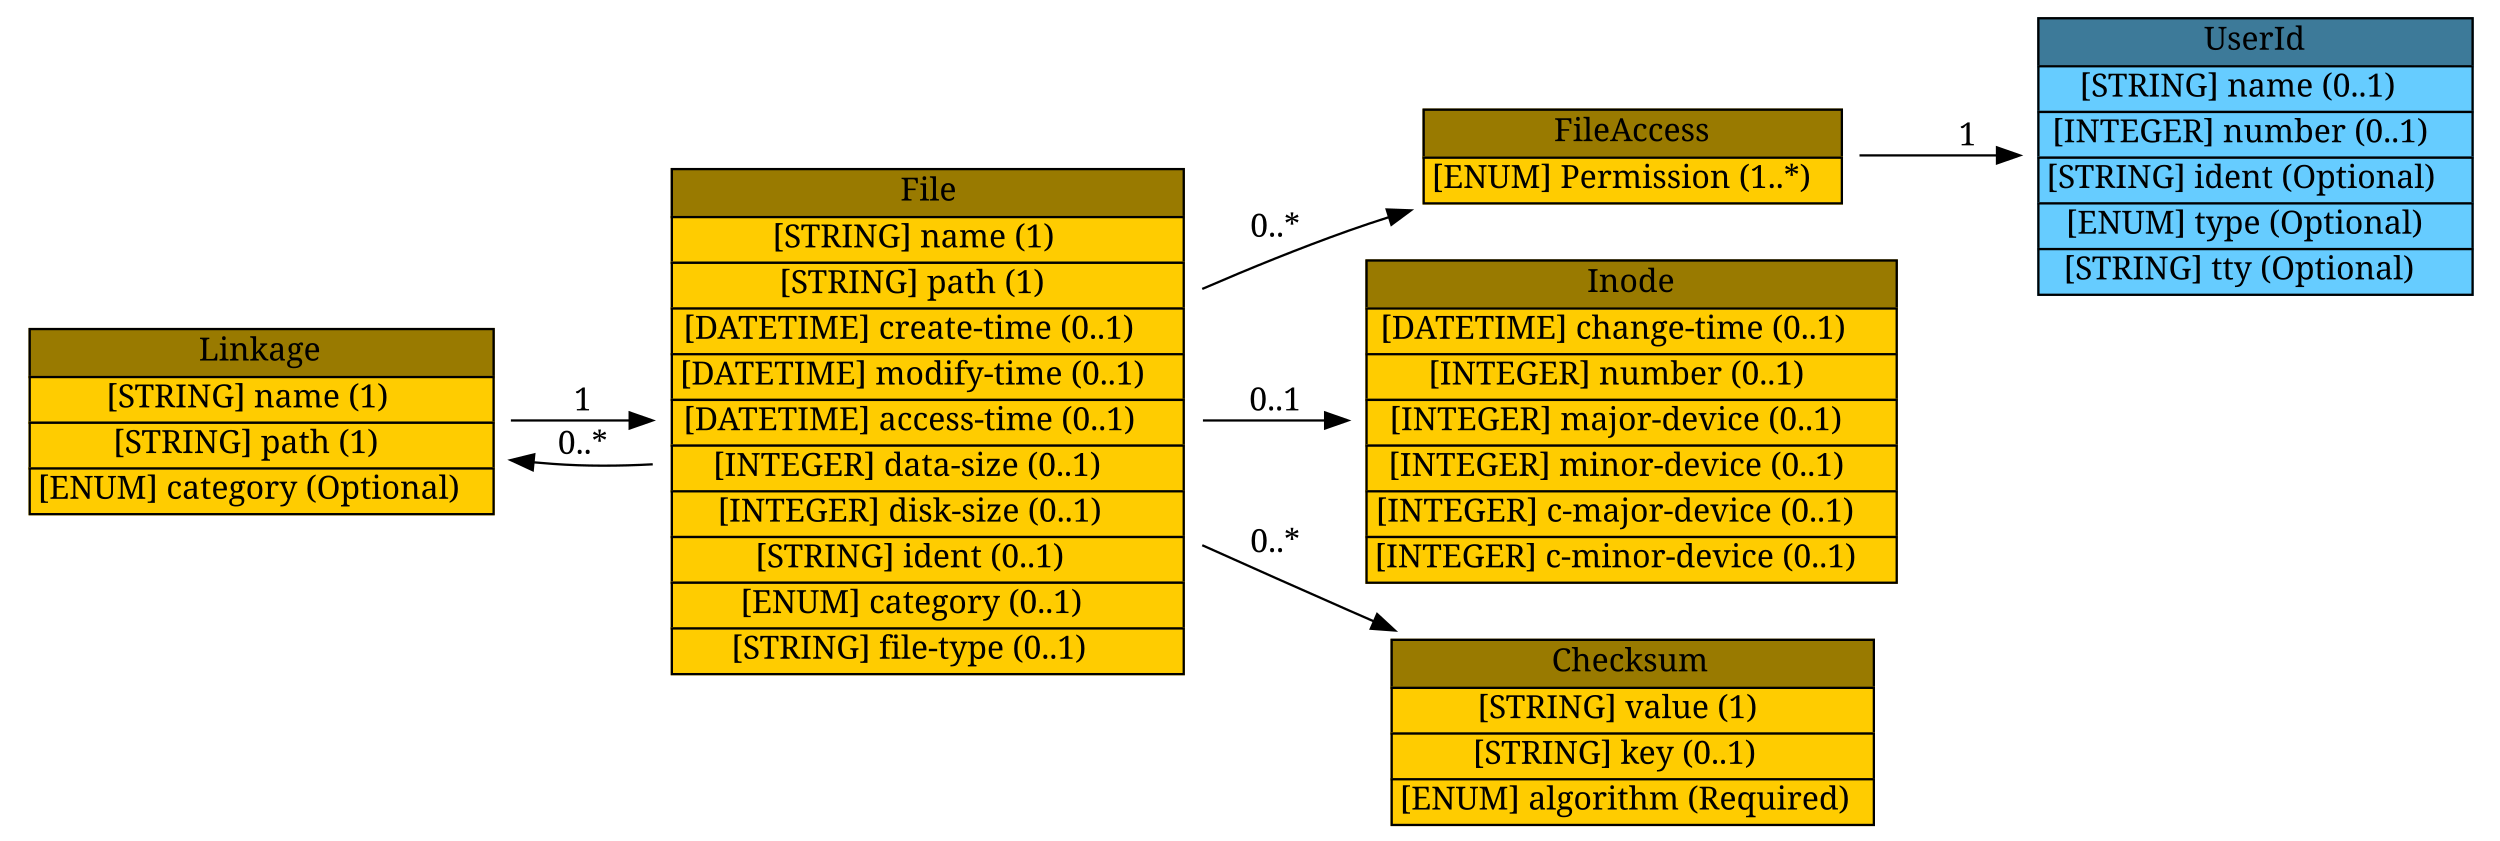
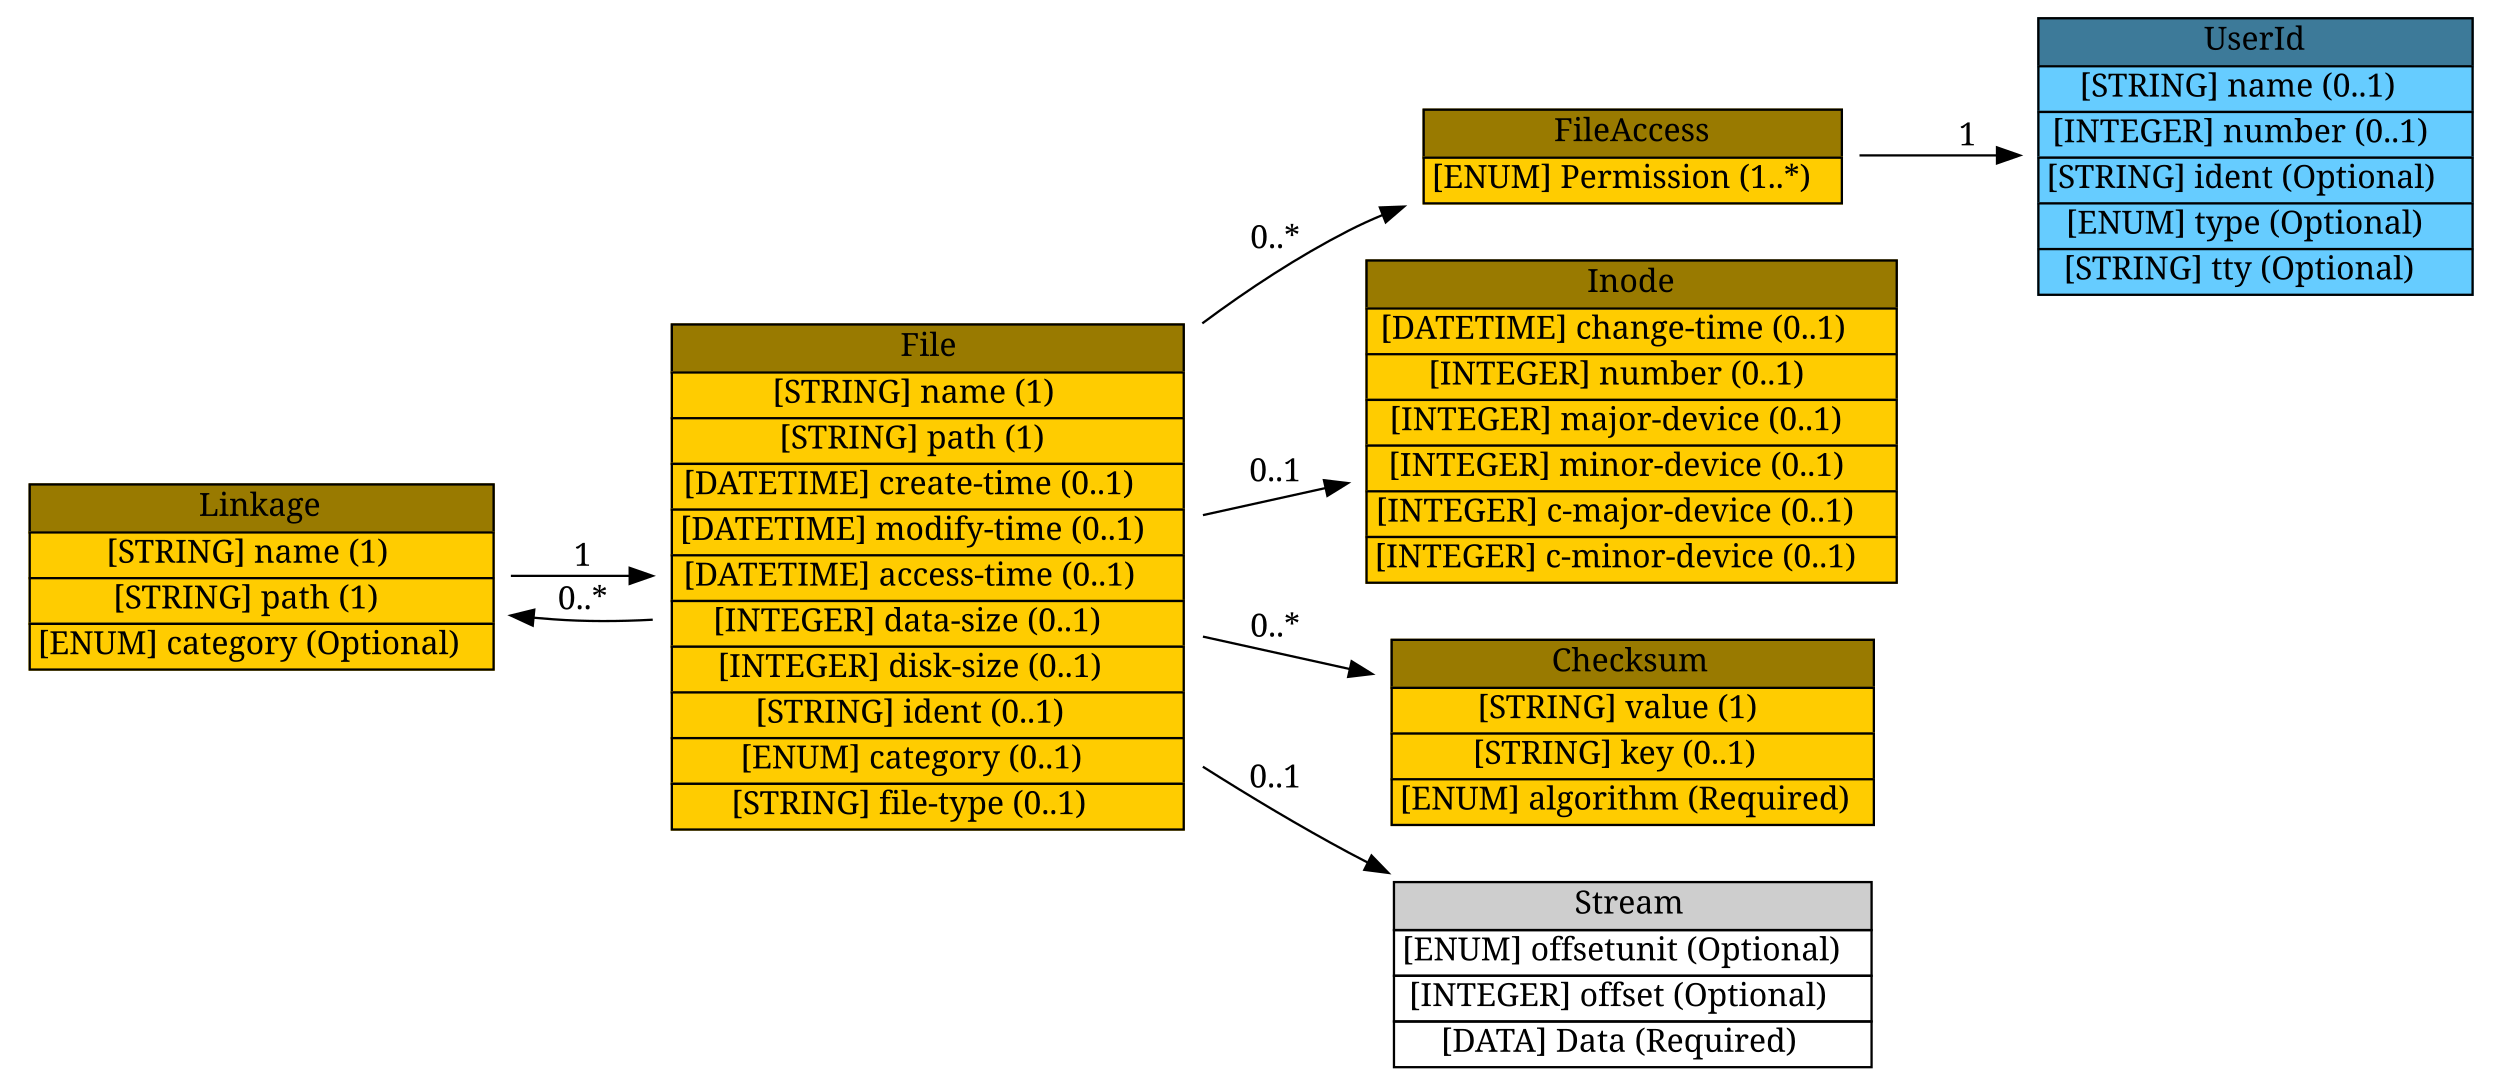
- <svg xmlns="http://www.w3.org/2000/svg" xmlns:xlink="http://www.w3.org/1999/xlink" width="1094pt" height="368pt" viewBox="0.00 0.00 1094.00 368.00">
-   <g id="graph1" class="graph" transform="scale(1 1) rotate(0) translate(4 364)">
-     <polygon fill="white" stroke="white" points="-4,5 -4,-364 1091,-364 1091,5 -4,5" />
+ <svg xmlns="http://www.w3.org/2000/svg" xmlns:xlink="http://www.w3.org/1999/xlink" width="1094pt" height="474pt" viewBox="0.00 0.00 1094.00 474.00">
+   <g id="graph1" class="graph" transform="scale(1 1) rotate(0) translate(4 470)">
+     <polygon fill="white" stroke="white" points="-4,5 -4,-470 1091,-470 1091,5 -4,5" />
    <g id="node1" class="node">
      <a xlink:href="#" xlink:title="The Linkage class represents file system connections between the file described in the &lt;File&gt; element and other objects in the file system. For example, if the &lt;File&gt; element is a symbolic link or shortcut, then the &lt;Linkage&gt; element should contain the name of the object the link points to. Further information can be provided about the object in the &lt;Linkage&gt; element with another &lt;File&gt; element, if appropriate. ">
-         <polygon fill="#997a00" stroke="#997a00" points="9,-199 9,-220 212,-220 212,-199 9,-199" />
-         <polygon fill="none" stroke="black" points="9,-199 9,-220 212,-220 212,-199 9,-199" />
-         <text text-anchor="start" x="83" y="-206.233" font-family="Times Roman,serif" font-size="14.00">Linkage</text>
+         <polygon fill="#997a00" stroke="#997a00" points="9,-237 9,-258 212,-258 212,-237 9,-237" />
+         <polygon fill="none" stroke="black" points="9,-237 9,-258 212,-258 212,-237 9,-237" />
+         <text text-anchor="start" x="83" y="-244.233" font-family="Times Roman,serif" font-size="14.00">Linkage</text>
      </a>
      <a xlink:href="#" xlink:title="The name of the file system object, not including the path.">
-         <polygon fill="#ffcc00" stroke="#ffcc00" points="9,-179 9,-199 212,-199 212,-179 9,-179" />
-         <polygon fill="none" stroke="black" points="9,-179 9,-199 212,-199 212,-179 9,-179" />
-         <text text-anchor="start" x="42.5" y="-185.733" font-family="Times Roman,serif" font-size="14.00">[STRING] name (1) </text>
+         <polygon fill="#ffcc00" stroke="#ffcc00" points="9,-217 9,-237 212,-237 212,-217 9,-217" />
+         <polygon fill="none" stroke="black" points="9,-217 9,-237 212,-237 212,-217 9,-217" />
+         <text text-anchor="start" x="42.5" y="-223.733" font-family="Times Roman,serif" font-size="14.00">[STRING] name (1) </text>
      </a>
      <a xlink:href="#" xlink:title="The full path to the file system object, including the name.  The path name should be represented in as &quot;universal&quot; a manner as possible, to facilitate processing of the alert.">
-         <polygon fill="#ffcc00" stroke="#ffcc00" points="9,-159 9,-179 212,-179 212,-159 9,-159" />
-         <polygon fill="none" stroke="black" points="9,-159 9,-179 212,-179 212,-159 9,-159" />
-         <text text-anchor="start" x="45.5" y="-165.733" font-family="Times Roman,serif" font-size="14.00">[STRING] path (1) </text>
+         <polygon fill="#ffcc00" stroke="#ffcc00" points="9,-197 9,-217 212,-217 212,-197 9,-197" />
+         <polygon fill="none" stroke="black" points="9,-197 9,-217 212,-217 212,-197 9,-197" />
+         <text text-anchor="start" x="45.5" y="-203.733" font-family="Times Roman,serif" font-size="14.00">[STRING] path (1) </text>
      </a>
      <a xlink:href="#" xlink:title="Section 10.)">
-         <polygon fill="#ffcc00" stroke="#ffcc00" points="9,-139 9,-159 212,-159 212,-139 9,-139" />
-         <polygon fill="none" stroke="black" points="9,-139 9,-159 212,-159 212,-139 9,-139" />
-         <text text-anchor="start" x="12.5" y="-145.733" font-family="Times Roman,serif" font-size="14.00">[ENUM] category (Optional) </text>
+         <polygon fill="#ffcc00" stroke="#ffcc00" points="9,-177 9,-197 212,-197 212,-177 9,-177" />
+         <polygon fill="none" stroke="black" points="9,-177 9,-197 212,-197 212,-177 9,-177" />
+         <text text-anchor="start" x="12.5" y="-183.733" font-family="Times Roman,serif" font-size="14.00">[ENUM] category (Optional) </text>
      </a>
    </g>
    <g id="node2" class="node">
      <a xlink:href="#" xlink:title="The File class provides specific information about a file or other file-like object that has been created, deleted, or modified on the target. The description can provide either the file settings prior to the event or the file settings at the time of the event, as specified using the &quot;category&quot; attribute. ">
-         <polygon fill="#997a00" stroke="#997a00" points="290,-269 290,-290 514,-290 514,-269 290,-269" />
-         <polygon fill="none" stroke="black" points="290,-269 290,-290 514,-290 514,-269 290,-269" />
-         <text text-anchor="start" x="390" y="-276.233" font-family="Times Roman,serif" font-size="14.00">File</text>
+         <polygon fill="#997a00" stroke="#997a00" points="290,-307 290,-328 514,-328 514,-307 290,-307" />
+         <polygon fill="none" stroke="black" points="290,-307 290,-328 514,-328 514,-307 290,-307" />
+         <text text-anchor="start" x="390" y="-314.233" font-family="Times Roman,serif" font-size="14.00">File</text>
      </a>
      <a xlink:href="#" xlink:title="The name of the file to which the alert applies, not including the path to the file.">
-         <polygon fill="#ffcc00" stroke="#ffcc00" points="290,-249 290,-269 514,-269 514,-249 290,-249" />
-         <polygon fill="none" stroke="black" points="290,-249 290,-269 514,-269 514,-249 290,-249" />
-         <text text-anchor="start" x="334" y="-255.733" font-family="Times Roman,serif" font-size="14.00">[STRING] name (1) </text>
+         <polygon fill="#ffcc00" stroke="#ffcc00" points="290,-287 290,-307 514,-307 514,-287 290,-287" />
+         <polygon fill="none" stroke="black" points="290,-287 290,-307 514,-307 514,-287 290,-287" />
+         <text text-anchor="start" x="334" y="-293.733" font-family="Times Roman,serif" font-size="14.00">[STRING] name (1) </text>
      </a>
      <a xlink:href="#" xlink:title="The full path to the file, including the name.  The path name should be represented in as &quot;universal&quot; a manner as possible, to facilitate processing of the alert.">
-         <polygon fill="#ffcc00" stroke="#ffcc00" points="290,-229 290,-249 514,-249 514,-229 290,-229" />
-         <polygon fill="none" stroke="black" points="290,-229 290,-249 514,-249 514,-229 290,-229" />
-         <text text-anchor="start" x="337" y="-235.733" font-family="Times Roman,serif" font-size="14.00">[STRING] path (1) </text>
+         <polygon fill="#ffcc00" stroke="#ffcc00" points="290,-267 290,-287 514,-287 514,-267 290,-267" />
+         <polygon fill="none" stroke="black" points="290,-267 290,-287 514,-287 514,-267 290,-267" />
+         <text text-anchor="start" x="337" y="-273.733" font-family="Times Roman,serif" font-size="14.00">[STRING] path (1) </text>
      </a>
      <a xlink:href="#" xlink:title="Time the file was created.  Note that this is *not* the Unix &quot;st_ctime&quot; file attribute (which is not file creation time).  The Unix &quot;st_ctime&quot; attribute is contained in the &quot;Inode&quot; class.">
-         <polygon fill="#ffcc00" stroke="#ffcc00" points="290,-209 290,-229 514,-229 514,-209 290,-209" />
-         <polygon fill="none" stroke="black" points="290,-209 290,-229 514,-229 514,-209 290,-209" />
-         <text text-anchor="start" x="295" y="-215.733" font-family="Times Roman,serif" font-size="14.00">[DATETIME] create-time (0..1) </text>
+         <polygon fill="#ffcc00" stroke="#ffcc00" points="290,-247 290,-267 514,-267 514,-247 290,-247" />
+         <polygon fill="none" stroke="black" points="290,-247 290,-267 514,-267 514,-247 290,-247" />
+         <text text-anchor="start" x="295" y="-253.733" font-family="Times Roman,serif" font-size="14.00">[DATETIME] create-time (0..1) </text>
      </a>
      <a xlink:href="#" xlink:title="Time the file was last modified.">
-         <polygon fill="#ffcc00" stroke="#ffcc00" points="290,-189 290,-209 514,-209 514,-189 290,-189" />
-         <polygon fill="none" stroke="black" points="290,-189 290,-209 514,-209 514,-189 290,-189" />
-         <text text-anchor="start" x="293.5" y="-195.733" font-family="Times Roman,serif" font-size="14.00">[DATETIME] modify-time (0..1) </text>
+         <polygon fill="#ffcc00" stroke="#ffcc00" points="290,-227 290,-247 514,-247 514,-227 290,-227" />
+         <polygon fill="none" stroke="black" points="290,-227 290,-247 514,-247 514,-227 290,-227" />
+         <text text-anchor="start" x="293.5" y="-233.733" font-family="Times Roman,serif" font-size="14.00">[DATETIME] modify-time (0..1) </text>
      </a>
      <a xlink:href="#" xlink:title="Time the file was last accessed.">
-         <polygon fill="#ffcc00" stroke="#ffcc00" points="290,-169 290,-189 514,-189 514,-169 290,-169" />
-         <polygon fill="none" stroke="black" points="290,-169 290,-189 514,-189 514,-169 290,-169" />
-         <text text-anchor="start" x="295" y="-175.733" font-family="Times Roman,serif" font-size="14.00">[DATETIME] access-time (0..1) </text>
+         <polygon fill="#ffcc00" stroke="#ffcc00" points="290,-207 290,-227 514,-227 514,-207 290,-207" />
+         <polygon fill="none" stroke="black" points="290,-207 290,-227 514,-227 514,-207 290,-207" />
+         <text text-anchor="start" x="295" y="-213.733" font-family="Times Roman,serif" font-size="14.00">[DATETIME] access-time (0..1) </text>
      </a>
      <a xlink:href="#" xlink:title="The size of the data, in bytes.  Typically what is meant when referring to file size.  On Unix UFS file systems, this value corresponds to stat.st_size.  On Windows NTFS, this value corresponds to Valid Data Length (VDL).">
-         <polygon fill="#ffcc00" stroke="#ffcc00" points="290,-149 290,-169 514,-169 514,-149 290,-149" />
-         <polygon fill="none" stroke="black" points="290,-149 290,-169 514,-169 514,-149 290,-149" />
-         <text text-anchor="start" x="308" y="-155.733" font-family="Times Roman,serif" font-size="14.00">[INTEGER] data-size (0..1) </text>
+         <polygon fill="#ffcc00" stroke="#ffcc00" points="290,-187 290,-207 514,-207 514,-187 290,-187" />
+         <polygon fill="none" stroke="black" points="290,-187 290,-207 514,-207 514,-187 290,-187" />
+         <text text-anchor="start" x="308" y="-193.733" font-family="Times Roman,serif" font-size="14.00">[INTEGER] data-size (0..1) </text>
      </a>
      <a xlink:href="#" xlink:title="The physical space on disk consumed by the file, in bytes.  On Unix UFS file systems, this value corresponds to 512 * stat.st_blocks.  On Windows NTFS, this value corresponds to End of File (EOF).">
-         <polygon fill="#ffcc00" stroke="#ffcc00" points="290,-129 290,-149 514,-149 514,-129 290,-129" />
-         <polygon fill="none" stroke="black" points="290,-129 290,-149 514,-149 514,-129 290,-129" />
-         <text text-anchor="start" x="310" y="-135.733" font-family="Times Roman,serif" font-size="14.00">[INTEGER] disk-size (0..1) </text>
+         <polygon fill="#ffcc00" stroke="#ffcc00" points="290,-167 290,-187 514,-187 514,-167 290,-167" />
+         <polygon fill="none" stroke="black" points="290,-167 290,-187 514,-187 514,-167 290,-167" />
+         <text text-anchor="start" x="310" y="-173.733" font-family="Times Roman,serif" font-size="14.00">[INTEGER] disk-size (0..1) </text>
      </a>
      <a xlink:href="#" xlink:title="A unique identifier for this file; see Section 3.2.9.">
-         <polygon fill="#ffcc00" stroke="#ffcc00" points="290,-109 290,-129 514,-129 514,-109 290,-109" />
-         <polygon fill="none" stroke="black" points="290,-109 290,-129 514,-129 514,-109 290,-109" />
-         <text text-anchor="start" x="326.5" y="-115.733" font-family="Times Roman,serif" font-size="14.00">[STRING] ident (0..1) </text>
+         <polygon fill="#ffcc00" stroke="#ffcc00" points="290,-147 290,-167 514,-167 514,-147 290,-147" />
+         <polygon fill="none" stroke="black" points="290,-147 290,-167 514,-167 514,-147 290,-147" />
+         <text text-anchor="start" x="326.5" y="-153.733" font-family="Times Roman,serif" font-size="14.00">[STRING] ident (0..1) </text>
      </a>
      <a xlink:href="#" xlink:title="The type of file system the file resides on.  This attribute governs how path names and other attributes are interpreted.">
-         <polygon fill="#ffcc00" stroke="#ffcc00" points="290,-89 290,-109 514,-109 514,-89 290,-89" />
-         <polygon fill="none" stroke="black" points="290,-89 290,-109 514,-109 514,-89 290,-89" />
-         <text text-anchor="start" x="320" y="-95.733" font-family="Times Roman,serif" font-size="14.00">[ENUM] category (0..1) </text>
+         <polygon fill="#ffcc00" stroke="#ffcc00" points="290,-127 290,-147 514,-147 514,-127 290,-127" />
+         <polygon fill="none" stroke="black" points="290,-127 290,-147 514,-147 514,-127 290,-127" />
+         <text text-anchor="start" x="320" y="-133.733" font-family="Times Roman,serif" font-size="14.00">[ENUM] category (0..1) </text>
      </a>
      <a xlink:href="#" xlink:title="The type of file, as a mime-type.">
-         <polygon fill="#ffcc00" stroke="#ffcc00" points="290,-69 290,-89 514,-89 514,-69 290,-69" />
-         <polygon fill="none" stroke="black" points="290,-69 290,-89 514,-89 514,-69 290,-69" />
-         <text text-anchor="start" x="316" y="-75.733" font-family="Times Roman,serif" font-size="14.00">[STRING] file-type (0..1) </text>
-       </a>
-     </g>
-     <g id="edge12" class="edge">
-       <path fill="none" stroke="black" d="M219.561,-180C236.471,-180 254.077,-180 271.392,-180" />
-       <polygon fill="black" stroke="black" points="271.545,-183.5 281.545,-180 271.545,-176.5 271.545,-183.5" />
-       <text text-anchor="middle" x="251" y="-184.4" font-family="Times Roman,serif" font-size="14.00">1</text>
+         <polygon fill="#ffcc00" stroke="#ffcc00" points="290,-107 290,-127 514,-127 514,-107 290,-107" />
+         <polygon fill="none" stroke="black" points="290,-107 290,-127 514,-127 514,-107 290,-107" />
+         <text text-anchor="start" x="316" y="-113.733" font-family="Times Roman,serif" font-size="14.00">[STRING] file-type (0..1) </text>
+       </a>
+     </g>
+     <g id="edge14" class="edge">
+       <path fill="none" stroke="black" d="M219.561,-218C236.471,-218 254.077,-218 271.392,-218" />
+       <polygon fill="black" stroke="black" points="271.545,-221.5 281.545,-218 271.545,-214.5 271.545,-221.5" />
+       <text text-anchor="middle" x="251" y="-222.4" font-family="Times Roman,serif" font-size="14.00">1</text>
    </g>
    <g id="edge6" class="edge">
-       <path fill="none" stroke="black" d="M281.644,-160.818C266.959,-160.025 252.15,-159.956 238,-161 235.259,-161.202 232.487,-161.429 229.695,-161.676" />
-       <polygon fill="black" stroke="black" points="229.124,-158.215 219.507,-162.661 229.798,-165.183 229.124,-158.215" />
-       <text text-anchor="middle" x="251" y="-165.4" font-family="Times Roman,serif" font-size="14.00">0..*</text>
+       <path fill="none" stroke="black" d="M281.644,-198.818C266.959,-198.025 252.15,-197.956 238,-199 235.259,-199.202 232.487,-199.429 229.695,-199.676" />
+       <polygon fill="black" stroke="black" points="229.124,-196.215 219.507,-200.661 229.798,-203.183 229.124,-196.215" />
+       <text text-anchor="middle" x="251" y="-203.4" font-family="Times Roman,serif" font-size="14.00">0..*</text>
    </g>
    <g id="node3" class="node">
      <a xlink:href="#" xlink:title="The FileAccess class represents the access permissions on a file. The representation is intended to be useful across operating systems. ">
-         <polygon fill="#997a00" stroke="#997a00" points="619,-295 619,-316 802,-316 802,-295 619,-295" />
-         <polygon fill="none" stroke="black" points="619,-295 619,-316 802,-316 802,-295 619,-295" />
-         <text text-anchor="start" x="676" y="-302.233" font-family="Times Roman,serif" font-size="14.00">FileAccess</text>
+         <polygon fill="#997a00" stroke="#997a00" points="619,-401 619,-422 802,-422 802,-401 619,-401" />
+         <polygon fill="none" stroke="black" points="619,-401 619,-422 802,-422 802,-401 619,-401" />
+         <text text-anchor="start" x="676" y="-408.233" font-family="Times Roman,serif" font-size="14.00">FileAccess</text>
      </a>
      <a xlink:href="#" xlink:title="Level of access allowed.  The permitted values are shown below.  There is no default value.  (See also Section 10.)">
-         <polygon fill="#ffcc00" stroke="#ffcc00" points="619,-275 619,-295 802,-295 802,-275 619,-275" />
-         <polygon fill="none" stroke="black" points="619,-275 619,-295 802,-295 802,-275 619,-275" />
-         <text text-anchor="start" x="622.5" y="-281.733" font-family="Times Roman,serif" font-size="14.00">[ENUM] Permission (1..*) </text>
+         <polygon fill="#ffcc00" stroke="#ffcc00" points="619,-381 619,-401 802,-401 802,-381 619,-381" />
+         <polygon fill="none" stroke="black" points="619,-381 619,-401 802,-401 802,-381 619,-381" />
+         <text text-anchor="start" x="622.5" y="-387.733" font-family="Times Roman,serif" font-size="14.00">[ENUM] Permission (1..*) </text>
      </a>
    </g>
    <g id="edge4" class="edge">
-       <path fill="none" stroke="black" d="M522.091,-237.556C543.15,-246.672 565.035,-255.538 586,-263 591.785,-265.059 597.761,-267.057 603.821,-268.983" />
-       <polygon fill="black" stroke="black" points="602.809,-272.334 613.397,-271.95 604.881,-265.647 602.809,-272.334" />
-       <text text-anchor="middle" x="554" y="-260.4" font-family="Times Roman,serif" font-size="14.00">0..*</text>
+       <path fill="none" stroke="black" d="M522.126,-328.497C542.47,-343.625 564.119,-357.784 586,-369 590.832,-371.477 595.868,-373.781 601.026,-375.923" />
+       <polygon fill="black" stroke="black" points="599.835,-379.216 610.423,-379.607 602.39,-372.699 599.835,-379.216" />
+       <text text-anchor="middle" x="554" y="-361.4" font-family="Times Roman,serif" font-size="14.00">0..*</text>
    </g>
    <g id="node8" class="node">
      <a xlink:href="#" xlink:title="The Inode class is used to represent the additional information contained in a Unix file system i-node. ">
-         <polygon fill="#997a00" stroke="#997a00" points="594,-229 594,-250 826,-250 826,-229 594,-229" />
-         <polygon fill="none" stroke="black" points="594,-229 594,-250 826,-250 826,-229 594,-229" />
-         <text text-anchor="start" x="690.5" y="-236.233" font-family="Times Roman,serif" font-size="14.00">Inode</text>
+         <polygon fill="#997a00" stroke="#997a00" points="594,-335 594,-356 826,-356 826,-335 594,-335" />
+         <polygon fill="none" stroke="black" points="594,-335 594,-356 826,-356 826,-335 594,-335" />
+         <text text-anchor="start" x="690.5" y="-342.233" font-family="Times Roman,serif" font-size="14.00">Inode</text>
      </a>
      <a xlink:href="#" xlink:title="The time of the last inode change, given by the st_ctime element of &quot;struct stat&quot;.">
-         <polygon fill="#ffcc00" stroke="#ffcc00" points="594,-209 594,-229 826,-229 826,-209 594,-209" />
-         <polygon fill="none" stroke="black" points="594,-209 594,-229 826,-229 826,-209 594,-209" />
-         <text text-anchor="start" x="600" y="-215.733" font-family="Times Roman,serif" font-size="14.00">[DATETIME] change-time (0..1) </text>
+         <polygon fill="#ffcc00" stroke="#ffcc00" points="594,-315 594,-335 826,-335 826,-315 594,-315" />
+         <polygon fill="none" stroke="black" points="594,-315 594,-335 826,-335 826,-315 594,-315" />
+         <text text-anchor="start" x="600" y="-321.733" font-family="Times Roman,serif" font-size="14.00">[DATETIME] change-time (0..1) </text>
      </a>
      <a xlink:href="#" xlink:title="The inode number.">
-         <polygon fill="#ffcc00" stroke="#ffcc00" points="594,-189 594,-209 826,-209 826,-189 594,-189" />
-         <polygon fill="none" stroke="black" points="594,-189 594,-209 826,-209 826,-189 594,-189" />
-         <text text-anchor="start" x="621" y="-195.733" font-family="Times Roman,serif" font-size="14.00">[INTEGER] number (0..1) </text>
+         <polygon fill="#ffcc00" stroke="#ffcc00" points="594,-295 594,-315 826,-315 826,-295 594,-295" />
+         <polygon fill="none" stroke="black" points="594,-295 594,-315 826,-315 826,-295 594,-295" />
+         <text text-anchor="start" x="621" y="-301.733" font-family="Times Roman,serif" font-size="14.00">[INTEGER] number (0..1) </text>
      </a>
      <a xlink:href="#" xlink:title="The major device number of the device the file resides on.">
-         <polygon fill="#ffcc00" stroke="#ffcc00" points="594,-169 594,-189 826,-189 826,-169 594,-169" />
-         <polygon fill="none" stroke="black" points="594,-169 594,-189 826,-189 826,-169 594,-169" />
-         <text text-anchor="start" x="604" y="-175.733" font-family="Times Roman,serif" font-size="14.00">[INTEGER] major-device (0..1) </text>
+         <polygon fill="#ffcc00" stroke="#ffcc00" points="594,-275 594,-295 826,-295 826,-275 594,-275" />
+         <polygon fill="none" stroke="black" points="594,-275 594,-295 826,-295 826,-275 594,-275" />
+         <text text-anchor="start" x="604" y="-281.733" font-family="Times Roman,serif" font-size="14.00">[INTEGER] major-device (0..1) </text>
      </a>
      <a xlink:href="#" xlink:title="The minor device number of the device the file resides on.">
-         <polygon fill="#ffcc00" stroke="#ffcc00" points="594,-149 594,-169 826,-169 826,-149 594,-149" />
-         <polygon fill="none" stroke="black" points="594,-149 594,-169 826,-169 826,-149 594,-149" />
-         <text text-anchor="start" x="603.5" y="-155.733" font-family="Times Roman,serif" font-size="14.00">[INTEGER] minor-device (0..1) </text>
+         <polygon fill="#ffcc00" stroke="#ffcc00" points="594,-255 594,-275 826,-275 826,-255 594,-255" />
+         <polygon fill="none" stroke="black" points="594,-255 594,-275 826,-275 826,-255 594,-255" />
+         <text text-anchor="start" x="603.5" y="-261.733" font-family="Times Roman,serif" font-size="14.00">[INTEGER] minor-device (0..1) </text>
      </a>
      <a xlink:href="#" xlink:title="The major device of the file itself, if it is a character special device.">
-         <polygon fill="#ffcc00" stroke="#ffcc00" points="594,-129 594,-149 826,-149 826,-129 594,-129" />
-         <polygon fill="none" stroke="black" points="594,-129 594,-149 826,-149 826,-129 594,-129" />
-         <text text-anchor="start" x="598" y="-135.733" font-family="Times Roman,serif" font-size="14.00">[INTEGER] c-major-device (0..1) </text>
+         <polygon fill="#ffcc00" stroke="#ffcc00" points="594,-235 594,-255 826,-255 826,-235 594,-235" />
+         <polygon fill="none" stroke="black" points="594,-235 594,-255 826,-255 826,-235 594,-235" />
+         <text text-anchor="start" x="598" y="-241.733" font-family="Times Roman,serif" font-size="14.00">[INTEGER] c-major-device (0..1) </text>
      </a>
      <a xlink:href="#" xlink:title="The minor device of the file itself, if it is a character special device.">
-         <polygon fill="#ffcc00" stroke="#ffcc00" points="594,-109 594,-129 826,-129 826,-109 594,-109" />
-         <polygon fill="none" stroke="black" points="594,-109 594,-129 826,-129 826,-109 594,-109" />
-         <text text-anchor="start" x="597.5" y="-115.733" font-family="Times Roman,serif" font-size="14.00">[INTEGER] c-minor-device (0..1) </text>
+         <polygon fill="#ffcc00" stroke="#ffcc00" points="594,-215 594,-235 826,-235 826,-215 594,-215" />
+         <polygon fill="none" stroke="black" points="594,-215 594,-235 826,-235 826,-215 594,-215" />
+         <text text-anchor="start" x="597.5" y="-221.733" font-family="Times Roman,serif" font-size="14.00">[INTEGER] c-minor-device (0..1) </text>
      </a>
    </g>
    <g id="edge8" class="edge">
-       <path fill="none" stroke="black" d="M522.404,-180C539.823,-180 557.844,-180 575.517,-180" />
-       <polygon fill="black" stroke="black" points="575.875,-183.5 585.875,-180 575.874,-176.5 575.875,-183.5" />
-       <text text-anchor="middle" x="554" y="-184.4" font-family="Times Roman,serif" font-size="14.00">0..1</text>
+       <path fill="none" stroke="black" d="M522.404,-244.583C539.985,-248.464 558.181,-252.481 576.012,-256.418" />
+       <polygon fill="black" stroke="black" points="575.355,-259.857 585.875,-258.596 576.864,-253.022 575.355,-259.857" />
+       <text text-anchor="middle" x="554" y="-259.4" font-family="Times Roman,serif" font-size="14.00">0..1</text>
    </g>
    <g id="node10" class="node">
      <a xlink:href="#" xlink:title="The Checksum class represents checksum information associated with the file. This checksum information can be provided by file integrity checkers, among others. ">
-         <polygon fill="#997a00" stroke="#997a00" points="605,-63 605,-84 816,-84 816,-63 605,-63" />
-         <polygon fill="none" stroke="black" points="605,-63 605,-84 816,-84 816,-63 605,-63" />
-         <text text-anchor="start" x="675" y="-70.233" font-family="Times Roman,serif" font-size="14.00">Checksum</text>
+         <polygon fill="#997a00" stroke="#997a00" points="605,-169 605,-190 816,-190 816,-169 605,-169" />
+         <polygon fill="none" stroke="black" points="605,-169 605,-190 816,-190 816,-169 605,-169" />
+         <text text-anchor="start" x="675" y="-176.233" font-family="Times Roman,serif" font-size="14.00">Checksum</text>
      </a>
      <a xlink:href="#" xlink:title="The value of the checksum.">
-         <polygon fill="#ffcc00" stroke="#ffcc00" points="605,-43 605,-63 816,-63 816,-43 605,-43" />
-         <polygon fill="none" stroke="black" points="605,-43 605,-63 816,-63 816,-43 605,-43" />
-         <text text-anchor="start" x="642.5" y="-49.733" font-family="Times Roman,serif" font-size="14.00">[STRING] value (1) </text>
+         <polygon fill="#ffcc00" stroke="#ffcc00" points="605,-149 605,-169 816,-169 816,-149 605,-149" />
+         <polygon fill="none" stroke="black" points="605,-149 605,-169 816,-169 816,-149 605,-149" />
+         <text text-anchor="start" x="642.5" y="-155.733" font-family="Times Roman,serif" font-size="14.00">[STRING] value (1) </text>
      </a>
      <a xlink:href="#" xlink:title="The key to the checksum, if appropriate.">
-         <polygon fill="#ffcc00" stroke="#ffcc00" points="605,-23 605,-43 816,-43 816,-23 605,-23" />
-         <polygon fill="none" stroke="black" points="605,-23 605,-43 816,-43 816,-23 605,-23" />
-         <text text-anchor="start" x="640.5" y="-29.733" font-family="Times Roman,serif" font-size="14.00">[STRING] key (0..1) </text>
+         <polygon fill="#ffcc00" stroke="#ffcc00" points="605,-129 605,-149 816,-149 816,-129 605,-129" />
+         <polygon fill="none" stroke="black" points="605,-129 605,-149 816,-149 816,-129 605,-129" />
+         <text text-anchor="start" x="640.5" y="-135.733" font-family="Times Roman,serif" font-size="14.00">[STRING] key (0..1) </text>
      </a>
      <a xlink:href="#" xlink:title="default value.  (See also Section 10.)">
-         <polygon fill="#ffcc00" stroke="#ffcc00" points="605,-3 605,-23 816,-23 816,-3 605,-3" />
-         <polygon fill="none" stroke="black" points="605,-3 605,-23 816,-23 816,-3 605,-3" />
-         <text text-anchor="start" x="608.5" y="-9.733" font-family="Times Roman,serif" font-size="14.00">[ENUM] algorithm (Required) </text>
+         <polygon fill="#ffcc00" stroke="#ffcc00" points="605,-109 605,-129 816,-129 816,-109 605,-109" />
+         <polygon fill="none" stroke="black" points="605,-109 605,-129 816,-129 816,-109 605,-109" />
+         <text text-anchor="start" x="608.5" y="-115.733" font-family="Times Roman,serif" font-size="14.00">[ENUM] algorithm (Required) </text>
      </a>
    </g>
    <g id="edge10" class="edge">
-       <path fill="none" stroke="black" d="M522.103,-125.41C543.357,-115.868 565.305,-106.089 586,-97 589.634,-95.404 593.33,-93.787 597.065,-92.159" />
-       <polygon fill="black" stroke="black" points="598.639,-95.291 606.414,-88.093 595.848,-88.871 598.639,-95.291" />
-       <text text-anchor="middle" x="554" y="-122.4" font-family="Times Roman,serif" font-size="14.00">0..*</text>
+       <path fill="none" stroke="black" d="M522.404,-191.417C543.451,-186.771 565.378,-181.93 586.507,-177.265" />
+       <polygon fill="black" stroke="black" points="587.469,-180.637 596.479,-175.063 585.959,-173.801 587.469,-180.637" />
+       <text text-anchor="middle" x="554" y="-191.4" font-family="Times Roman,serif" font-size="14.00">0..*</text>
+     </g>
+     <g id="node12" class="node">
+       <a xlink:href="#" xlink:title="The Stram class contains specific information about the content of a file">
+         <polygon fill="#cecece" stroke="#cecece" points="606,-63 606,-84 815,-84 815,-63 606,-63" />
+         <polygon fill="none" stroke="black" points="606,-63 606,-84 815,-84 815,-63 606,-63" />
+         <text text-anchor="start" x="685" y="-70.233" font-family="Times Roman,serif" font-size="14.00">Stream</text>
+       </a>
+       <a xlink:href="#" xlink:title="&lt;TABLE&gt;">
+         <polygon fill="none" stroke="black" points="606,-43 606,-63 815,-63 815,-43 606,-43" />
+         <text text-anchor="start" x="609.5" y="-49.733" font-family="Times Roman,serif" font-size="14.00">[ENUM] offsetunit (Optional) </text>
+       </a>
+       <a xlink:href="#" xlink:title="Amount of units (determined by the offsetunit attribute) to seek into the File">
+         <polygon fill="none" stroke="black" points="606,-23 606,-43 815,-43 815,-23 606,-23" />
+         <text text-anchor="start" x="612.5" y="-29.733" font-family="Times Roman,serif" font-size="14.00">[INTEGER] offset (Optional) </text>
+       </a>
+       <a xlink:href="#" xlink:title="Content of the file">
+         <polygon fill="none" stroke="black" points="606,-3 606,-23 815,-23 815,-3 606,-3" />
+         <text text-anchor="start" x="626.5" y="-9.733" font-family="Times Roman,serif" font-size="14.00">[DATA] Data (Required) </text>
+       </a>
+     </g>
+     <g id="edge12" class="edge">
+       <path fill="none" stroke="black" d="M522.371,-134.491C543.208,-121.302 564.948,-108.305 586,-97 588.747,-95.525 591.545,-94.059 594.379,-92.607" />
+       <polygon fill="black" stroke="black" points="596.169,-95.625 603.542,-88.016 593.034,-89.366 596.169,-95.625" />
+       <text text-anchor="middle" x="554" y="-125.4" font-family="Times Roman,serif" font-size="14.00">0..1</text>
    </g>
    <g id="node4" class="node">
      <a xlink:href="#" xlink:title="The UserId class provides specific information about a user. More than one UserId can be used within the User class to indicate attempts to transition from one user to another, or to provide complete information about a user's (or process') privileges. ">
-         <polygon fill="#3d7a99" stroke="#3d7a99" points="888,-335 888,-356 1078,-356 1078,-335 888,-335" />
-         <polygon fill="none" stroke="black" points="888,-335 888,-356 1078,-356 1078,-335 888,-335" />
-         <text text-anchor="start" x="960.5" y="-342.233" font-family="Times Roman,serif" font-size="14.00">UserId</text>
+         <polygon fill="#3d7a99" stroke="#3d7a99" points="888,-441 888,-462 1078,-462 1078,-441 888,-441" />
+         <polygon fill="none" stroke="black" points="888,-441 888,-462 1078,-462 1078,-441 888,-441" />
+         <text text-anchor="start" x="960.5" y="-448.233" font-family="Times Roman,serif" font-size="14.00">UserId</text>
      </a>
      <a xlink:href="#" xlink:title="A user or group name.">
-         <polygon fill="#66ccff" stroke="#66ccff" points="888,-315 888,-335 1078,-335 1078,-315 888,-315" />
-         <polygon fill="none" stroke="black" points="888,-315 888,-335 1078,-335 1078,-315 888,-315" />
-         <text text-anchor="start" x="906" y="-321.733" font-family="Times Roman,serif" font-size="14.00">[STRING] name (0..1) </text>
+         <polygon fill="#66ccff" stroke="#66ccff" points="888,-421 888,-441 1078,-441 1078,-421 888,-421" />
+         <polygon fill="none" stroke="black" points="888,-421 888,-441 1078,-441 1078,-421 888,-421" />
+         <text text-anchor="start" x="906" y="-427.733" font-family="Times Roman,serif" font-size="14.00">[STRING] name (0..1) </text>
      </a>
      <a xlink:href="#" xlink:title="A user or group number.">
-         <polygon fill="#66ccff" stroke="#66ccff" points="888,-295 888,-315 1078,-315 1078,-295 888,-295" />
-         <polygon fill="none" stroke="black" points="888,-295 888,-315 1078,-315 1078,-295 888,-295" />
-         <text text-anchor="start" x="894" y="-301.733" font-family="Times Roman,serif" font-size="14.00">[INTEGER] number (0..1) </text>
+         <polygon fill="#66ccff" stroke="#66ccff" points="888,-401 888,-421 1078,-421 1078,-401 888,-401" />
+         <polygon fill="none" stroke="black" points="888,-401 888,-421 1078,-421 1078,-401 888,-401" />
+         <text text-anchor="start" x="894" y="-407.733" font-family="Times Roman,serif" font-size="14.00">[INTEGER] number (0..1) </text>
      </a>
      <a xlink:href="#" xlink:title="A unique identifier for the user id, see Section 3.2.9.">
-         <polygon fill="#66ccff" stroke="#66ccff" points="888,-275 888,-295 1078,-295 1078,-275 888,-275" />
-         <polygon fill="none" stroke="black" points="888,-275 888,-295 1078,-295 1078,-275 888,-275" />
-         <text text-anchor="start" x="891.5" y="-281.733" font-family="Times Roman,serif" font-size="14.00">[STRING] ident (Optional) </text>
+         <polygon fill="#66ccff" stroke="#66ccff" points="888,-381 888,-401 1078,-401 1078,-381 888,-381" />
+         <polygon fill="none" stroke="black" points="888,-381 888,-401 1078,-401 1078,-381 888,-381" />
+         <text text-anchor="start" x="891.5" y="-387.733" font-family="Times Roman,serif" font-size="14.00">[STRING] ident (Optional) </text>
      </a>
      <a xlink:href="#" xlink:title="The type of user information represented.  The permitted values for this attribute are shown below.  The default value is &quot;original-user&quot;.  (See also Section 10.)">
-         <polygon fill="#66ccff" stroke="#66ccff" points="888,-255 888,-275 1078,-275 1078,-255 888,-255" />
-         <polygon fill="none" stroke="black" points="888,-255 888,-275 1078,-275 1078,-255 888,-255" />
-         <text text-anchor="start" x="900" y="-261.733" font-family="Times Roman,serif" font-size="14.00">[ENUM] type (Optional) </text>
+         <polygon fill="#66ccff" stroke="#66ccff" points="888,-361 888,-381 1078,-381 1078,-361 888,-361" />
+         <polygon fill="none" stroke="black" points="888,-361 888,-381 1078,-381 1078,-361 888,-361" />
+         <text text-anchor="start" x="900" y="-367.733" font-family="Times Roman,serif" font-size="14.00">[ENUM] type (Optional) </text>
      </a>
      <a xlink:href="#" xlink:title="The tty the user is using.">
-         <polygon fill="#66ccff" stroke="#66ccff" points="888,-235 888,-255 1078,-255 1078,-235 888,-235" />
-         <polygon fill="none" stroke="black" points="888,-235 888,-255 1078,-255 1078,-235 888,-235" />
-         <text text-anchor="start" x="899" y="-241.733" font-family="Times Roman,serif" font-size="14.00">[STRING] tty (Optional) </text>
+         <polygon fill="#66ccff" stroke="#66ccff" points="888,-341 888,-361 1078,-361 1078,-341 888,-341" />
+         <polygon fill="none" stroke="black" points="888,-341 888,-361 1078,-361 1078,-341 888,-341" />
+         <text text-anchor="start" x="899" y="-347.733" font-family="Times Roman,serif" font-size="14.00">[STRING] tty (Optional) </text>
      </a>
    </g>
    <g id="edge2" class="edge">
-       <path fill="none" stroke="black" d="M809.718,-296C829.263,-296 849.896,-296 869.843,-296" />
-       <polygon fill="black" stroke="black" points="869.886,-299.5 879.886,-296 869.886,-292.5 869.886,-299.5" />
-       <text text-anchor="middle" x="857" y="-300.4" font-family="Times Roman,serif" font-size="14.00">1</text>
+       <path fill="none" stroke="black" d="M809.718,-402C829.263,-402 849.896,-402 869.843,-402" />
+       <polygon fill="black" stroke="black" points="869.886,-405.5 879.886,-402 869.886,-398.5 869.886,-405.5" />
+       <text text-anchor="middle" x="857" y="-406.4" font-family="Times Roman,serif" font-size="14.00">1</text>
    </g>
  </g>
</svg>
